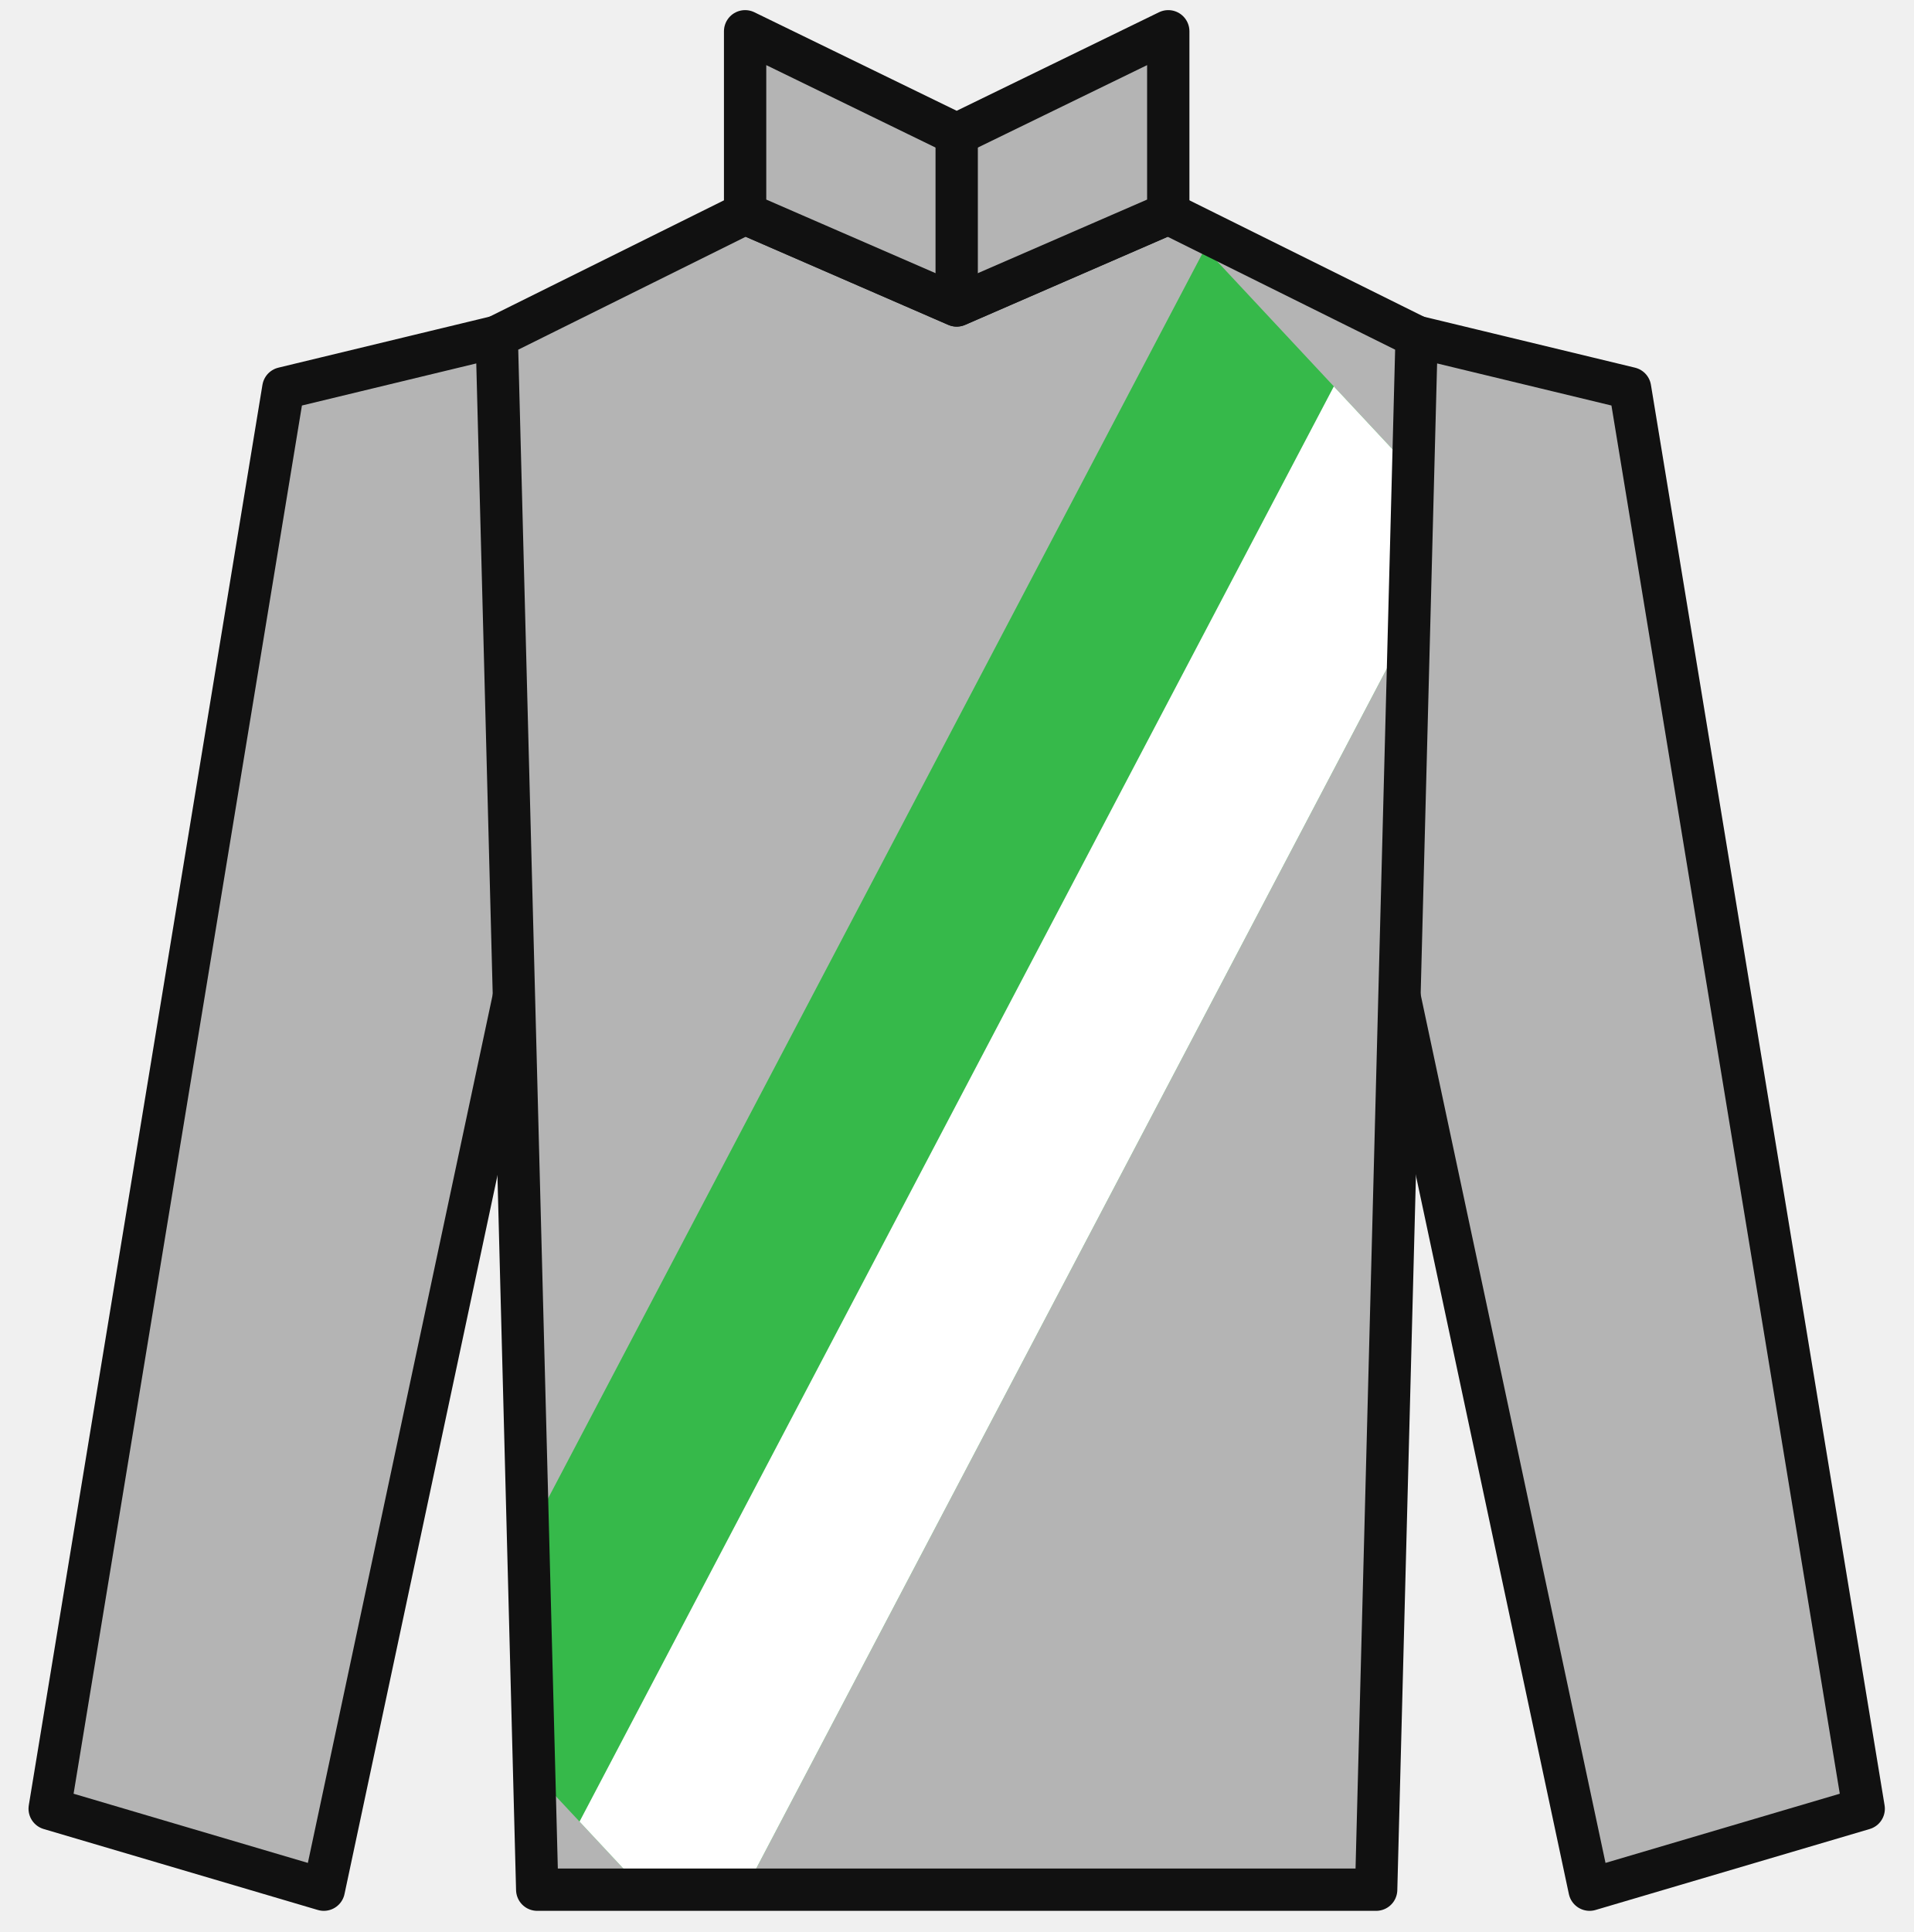
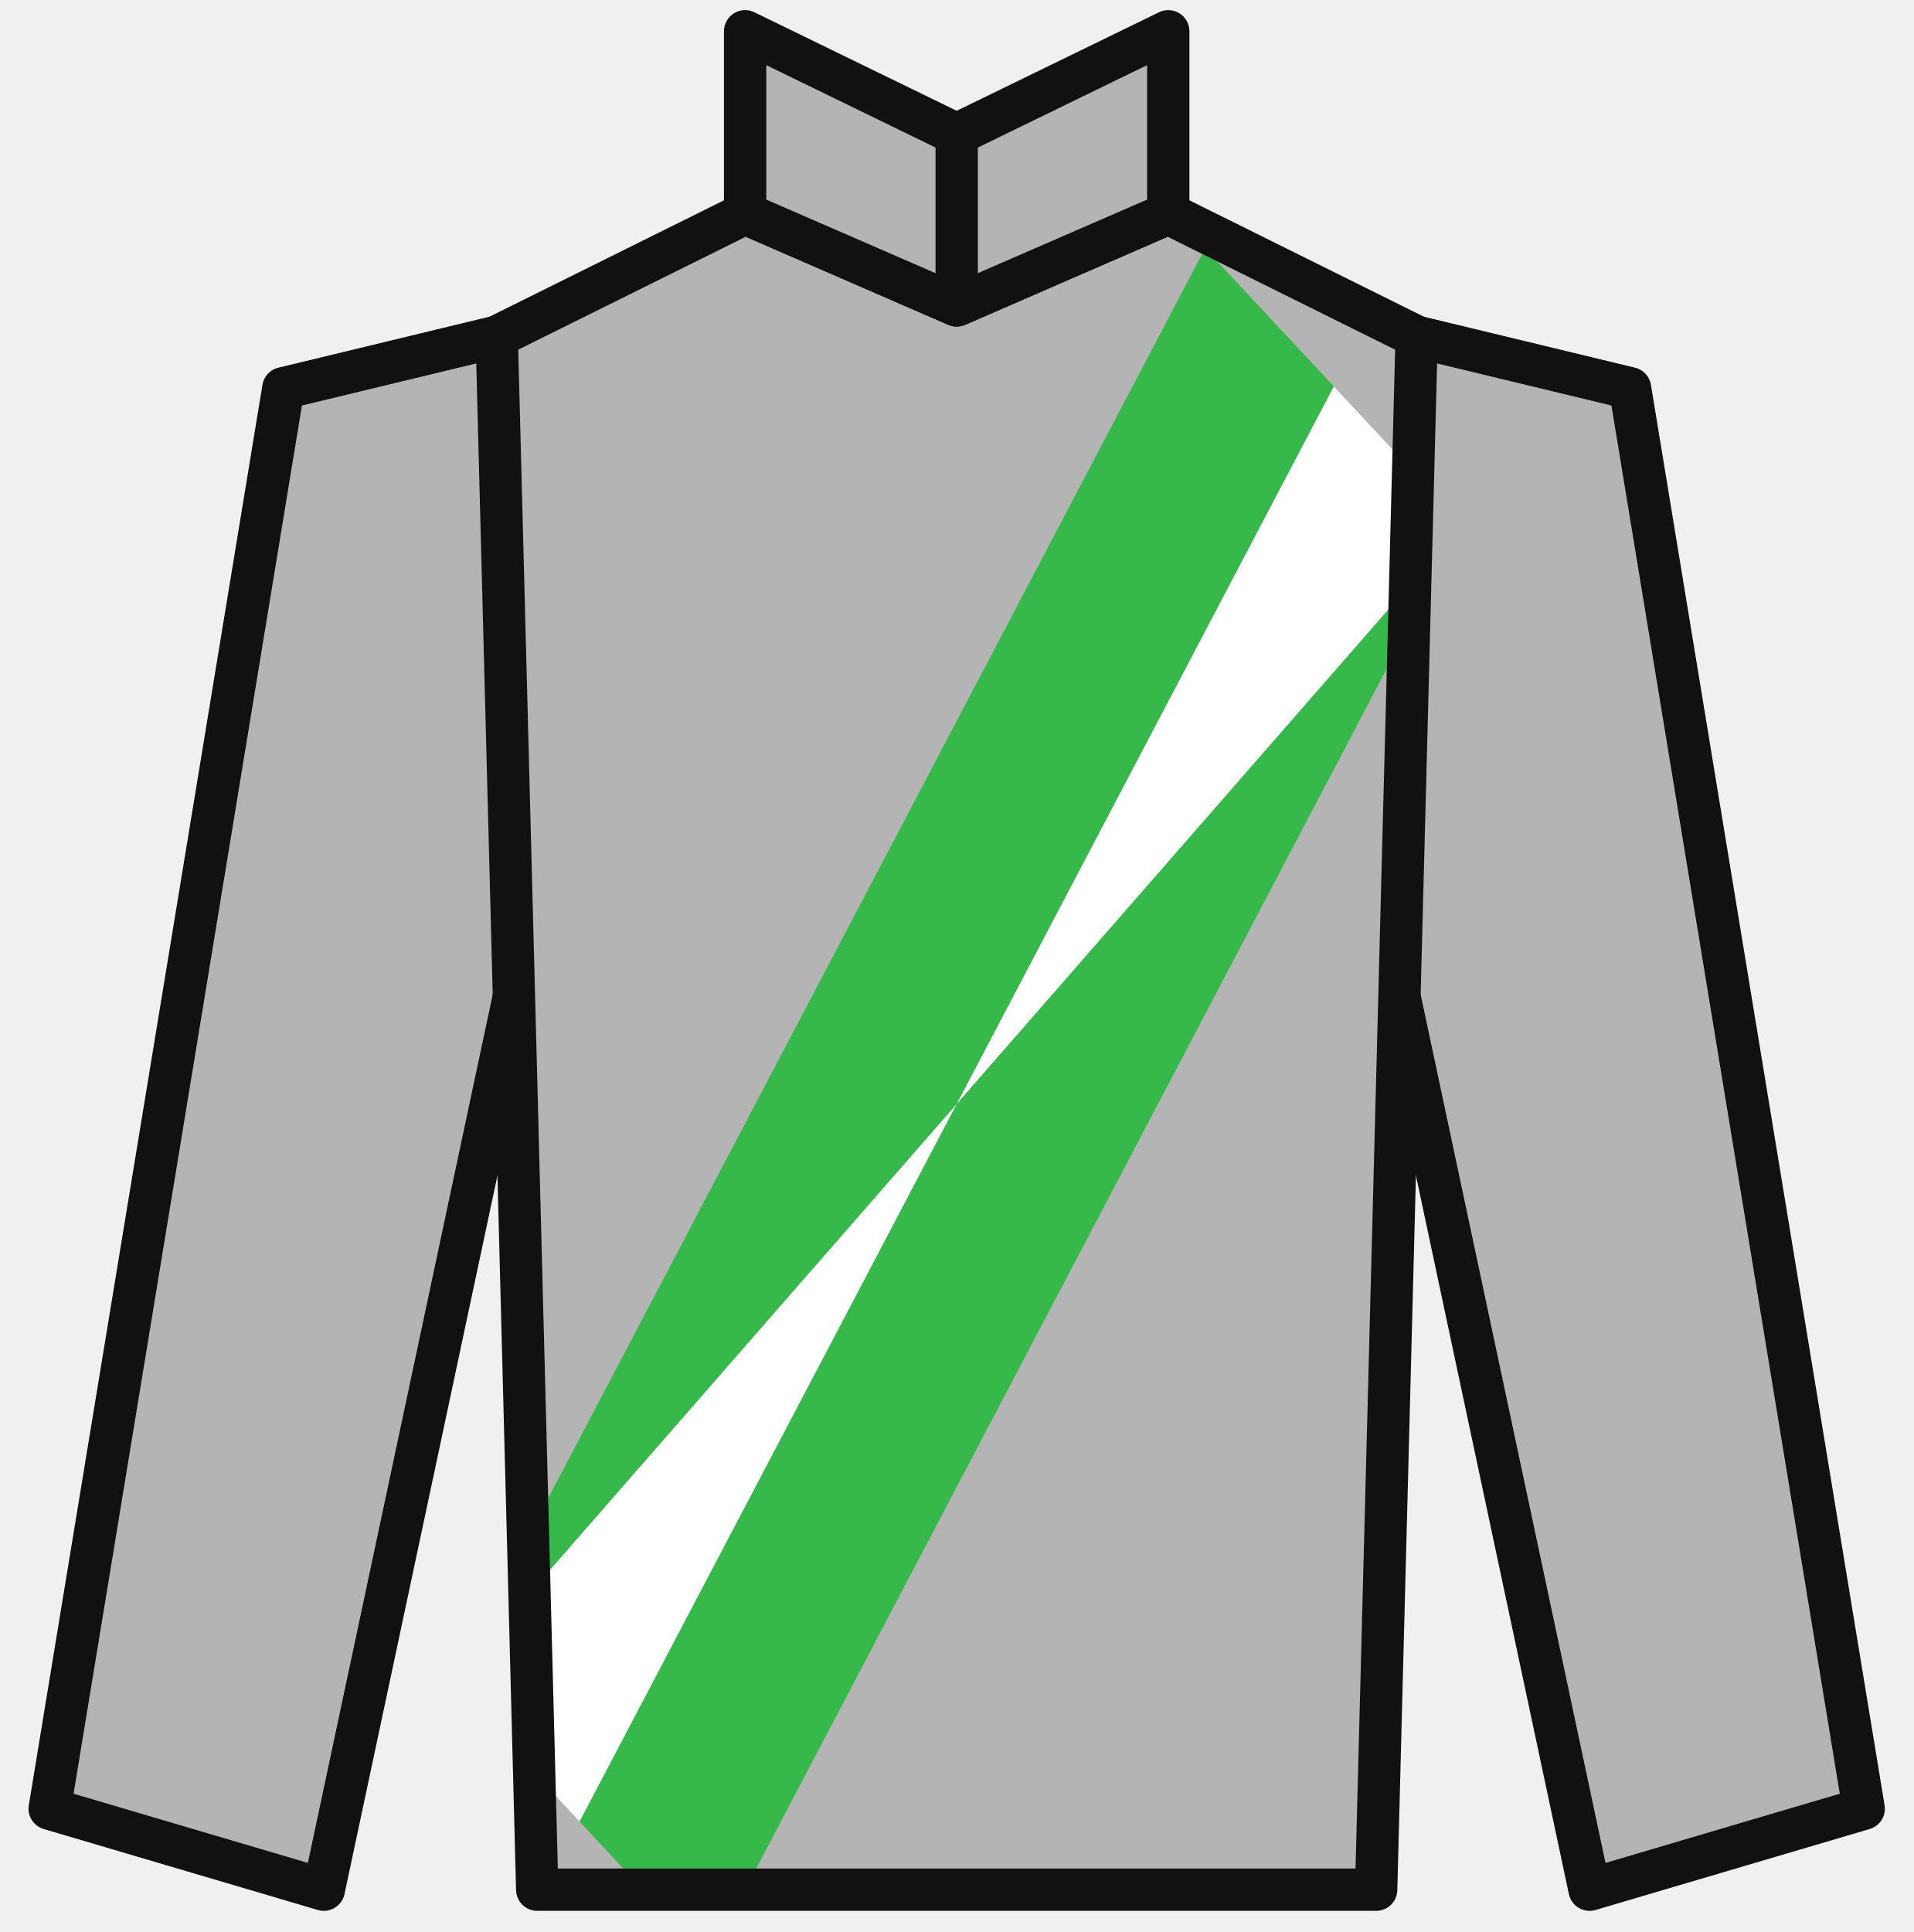
<svg xmlns="http://www.w3.org/2000/svg" class="trikot" viewBox="-1.5 -0.5 104 105" aria-hidden="true">
  <clipPath id="d15974263al">
    <path d="M25.5,17.8 L13.9,20.6 L1.2,97.8 L16.1,102.2 L27,51 Z" />
  </clipPath>
  <g clip-path="url(#d15974263al)">
    <rect x="0" y="17" width="28" height="86.5" fill="#B4B4B4" />
  </g>
  <path d="M25.5,17.8 L13.9,20.6 L1.2,97.8 L16.1,102.2 L27,51 Z" fill="none" stroke="#111111" stroke-width="2.3" stroke-linejoin="round" />
  <clipPath id="d15974263ar">
    <path d="M75.5,17.8 L87.1,20.6 L99.8,97.8 L84.9,102.2 L74,51 Z" />
  </clipPath>
  <g clip-path="url(#d15974263ar)">
    <rect x="73" y="17" width="28" height="86.5" fill="#B4B4B4" />
  </g>
  <path d="M75.5,17.8 L87.1,20.6 L99.8,97.8 L84.9,102.2 L74,51 Z" fill="none" stroke="#111111" stroke-width="2.3" stroke-linejoin="round" />
  <clipPath id="d15974263k">
    <path d="M25.5,17.8 L39,11.1 L50.5,16.1 L62,11.1 L75.5,17.8 L73.3,102.2 L27.7,102.2 Z" />
  </clipPath>
  <g clip-path="url(#d15974263k)">
    <rect x="25" y="10" width="51" height="93" fill="#B4B4B4" />
    <polygon points="78.0,28.0 64.0,13.0 23.0,91.0 37.0,106.0" fill="#36B94A" />
-     <polygon points="78.0,28.0 71.0,20.5 30.0,98.5 37.0,106.0" fill="#FFFFFF" />
+     <polygon points="78.0,28.0 71.0,20.5 30.0,98.5 23.0,91.0" fill="#FFFFFF" />
  </g>
  <path d="M25.5,17.8 L39,11.1 L50.5,16.1 L62,11.1 L75.5,17.8 L73.3,102.2 L27.7,102.2 Z" fill="none" stroke="#111111" stroke-width="2.3" stroke-linejoin="round" />
  <path d="M39,1.2 L50.5,6.8 L62,1.2 L62,11.1 L50.5,16.1 L39,11.1 Z" fill="#B4B4B4" stroke="#111111" stroke-width="2.3" stroke-linejoin="round" />
  <path d="M50.5,6.8 L50.5,16.1" fill="none" stroke="#111111" stroke-width="2.3" />
</svg>
